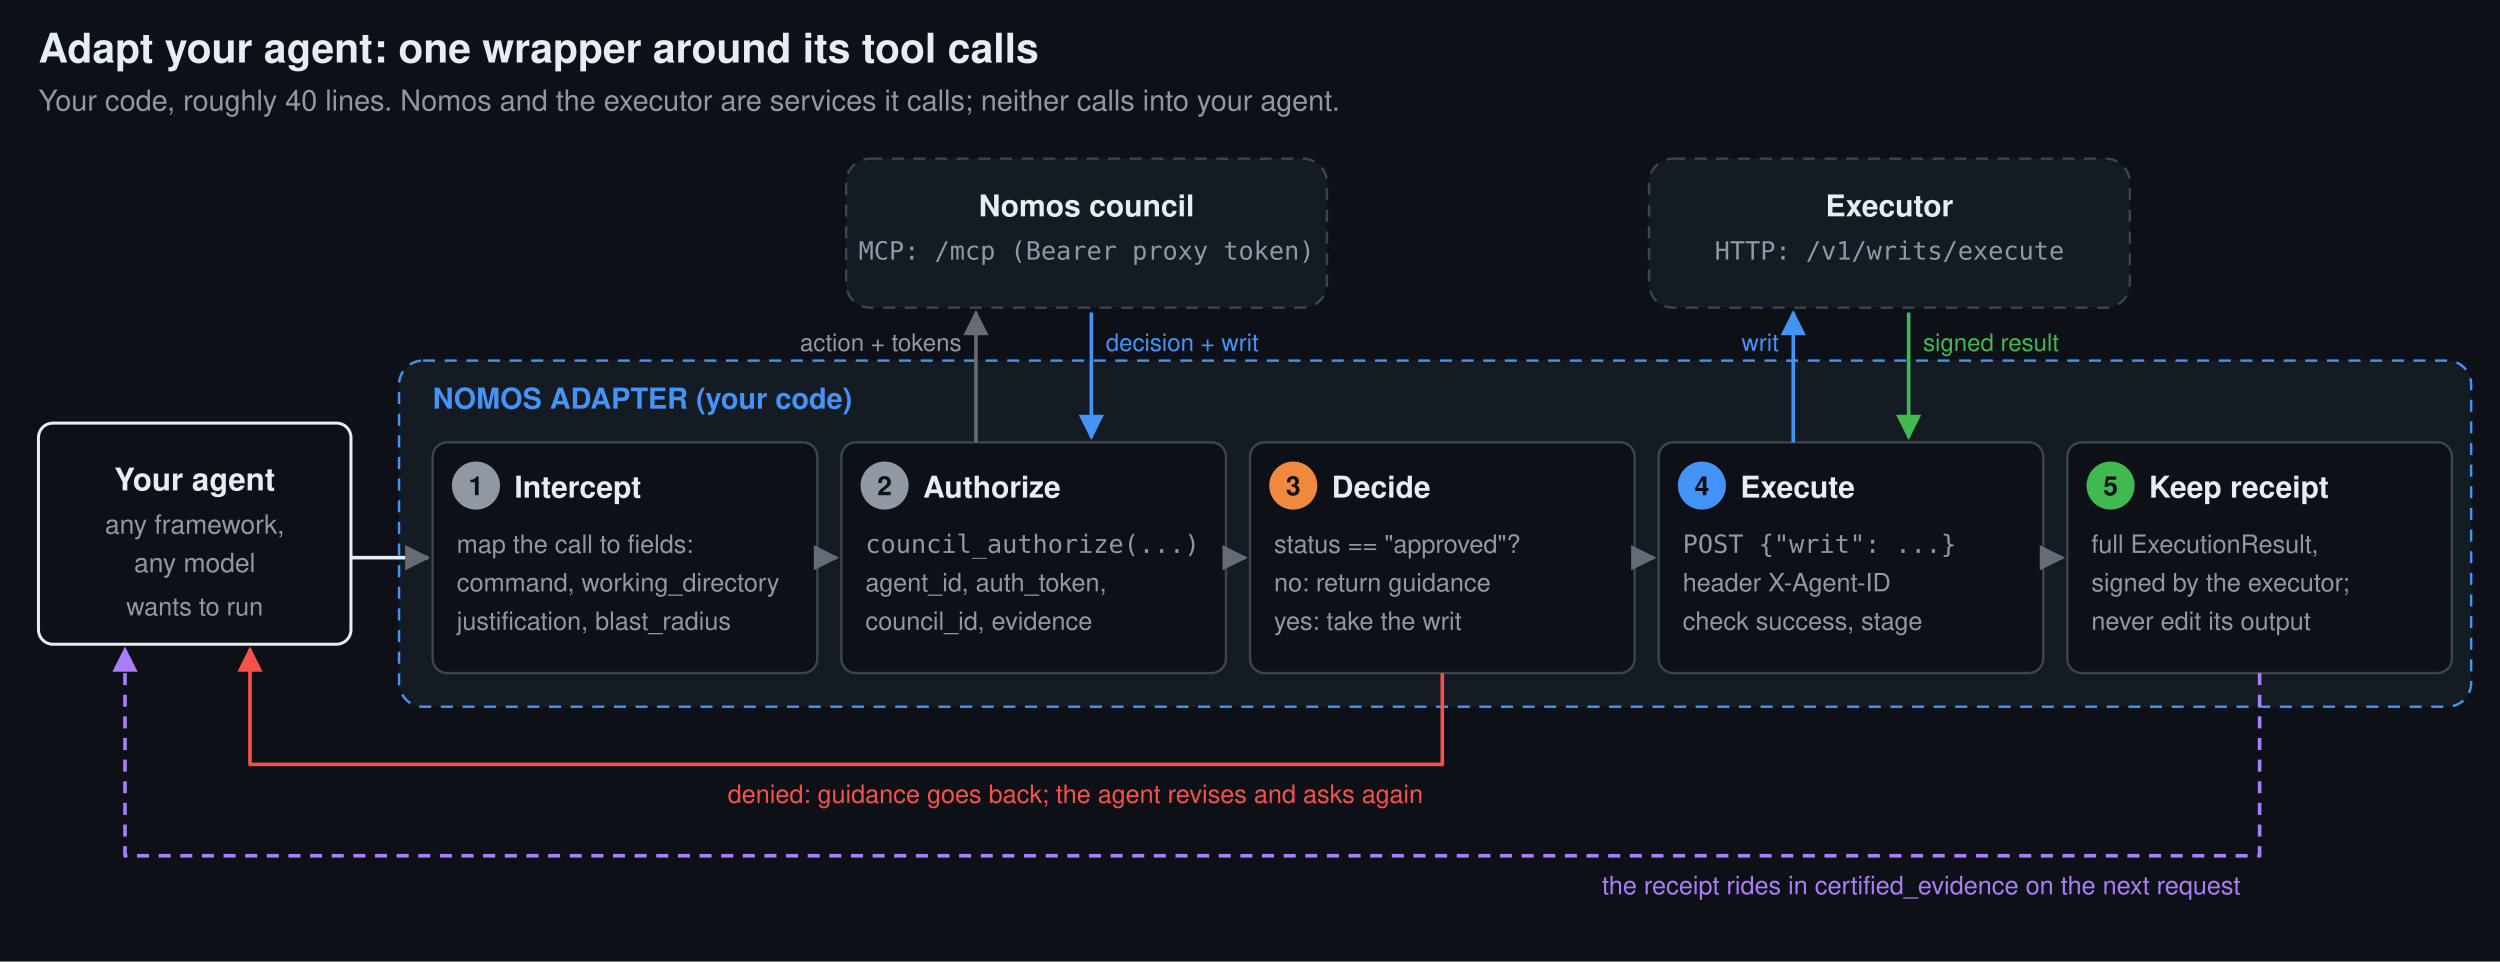
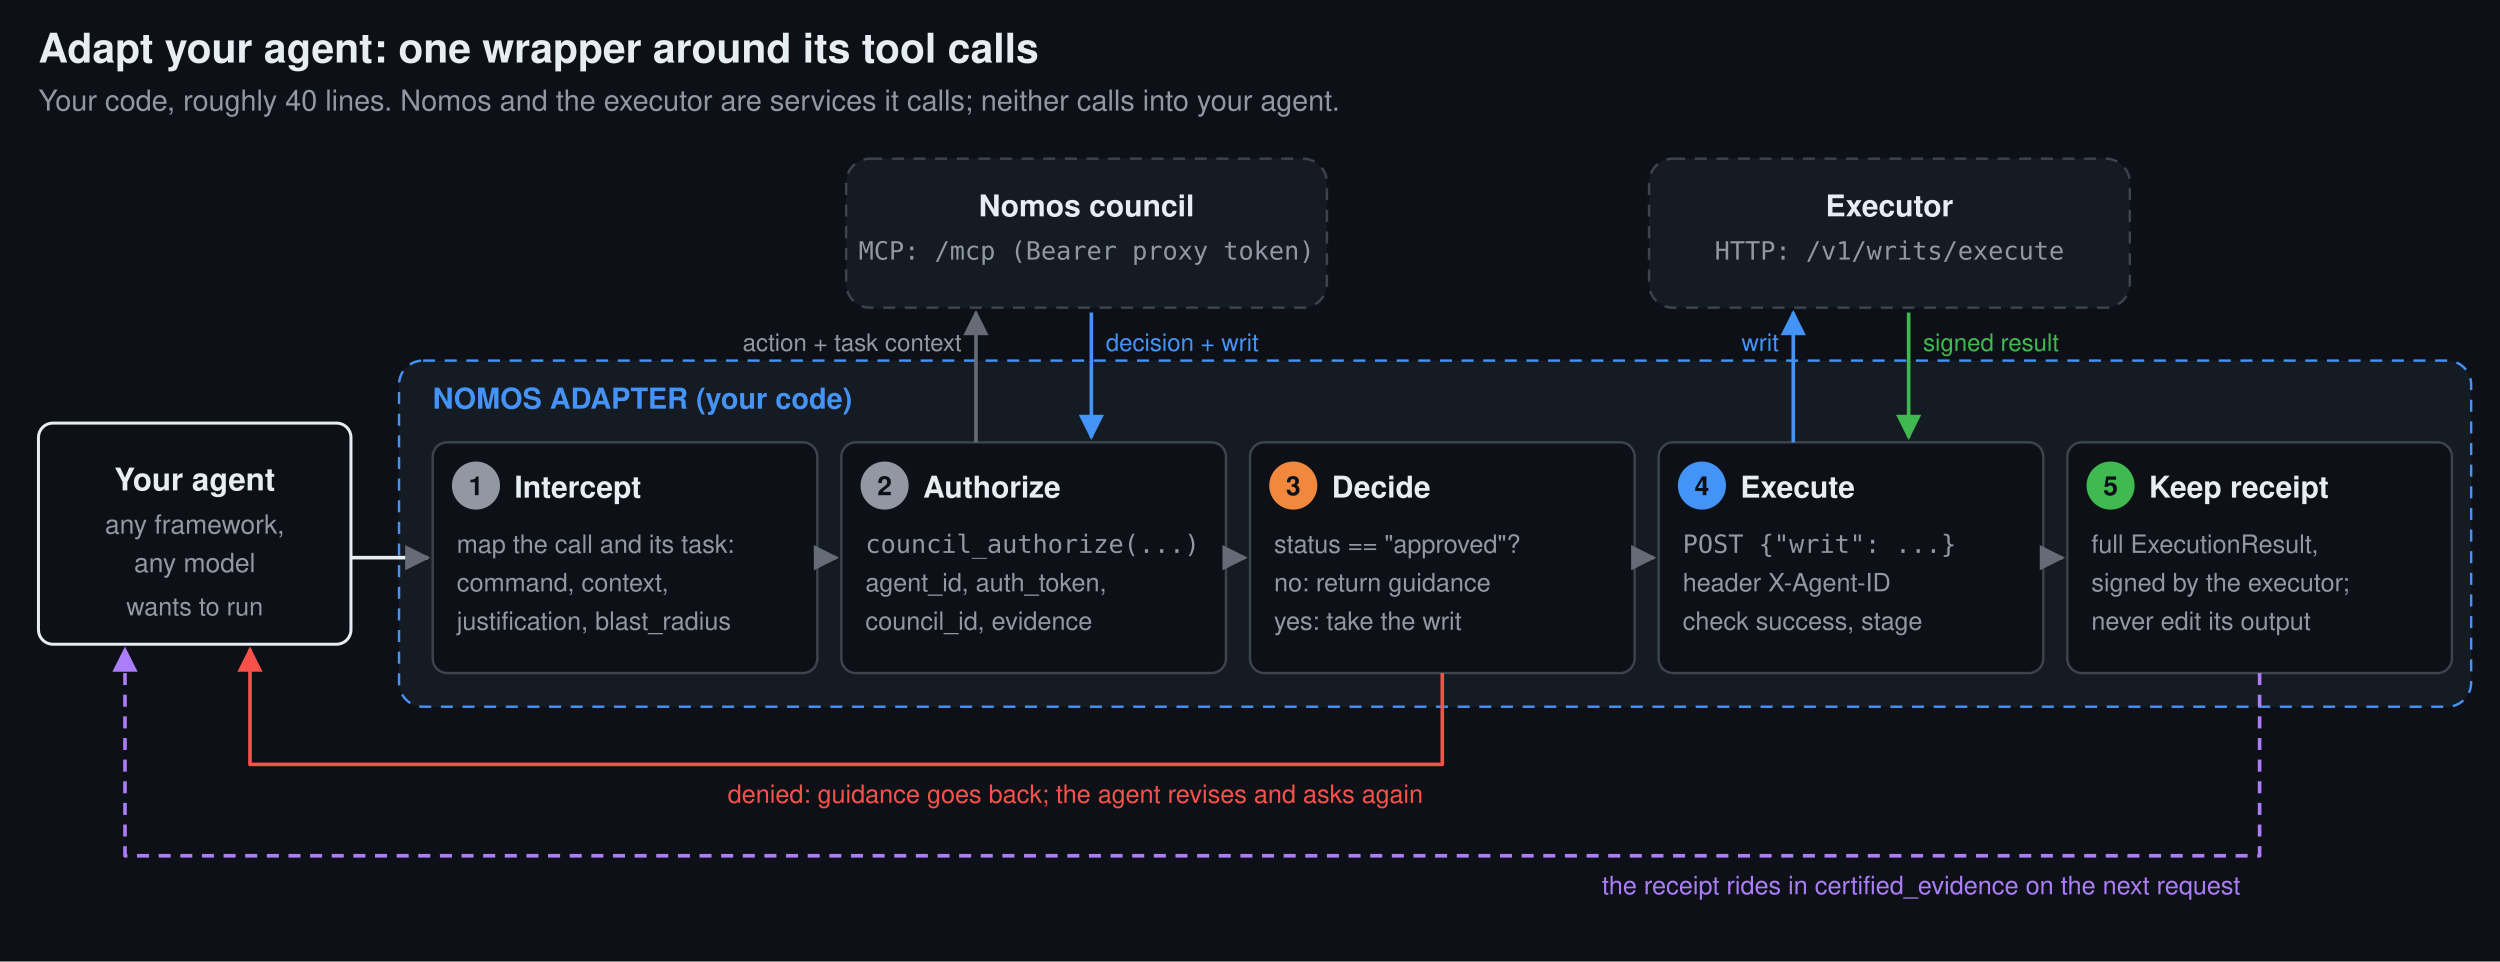
<svg xmlns="http://www.w3.org/2000/svg" viewBox="0 0 1040 400" width="1040" height="400" role="img">
  <defs>
    <marker id="arrow-edge" viewBox="0 0 10 10" refX="9" refY="5" markerWidth="7" markerHeight="7" orient="auto-start-reverse">
      <path d="M0 0L10 5L0 10z" fill="#656c76" />
    </marker>
    <marker id="arrow-blue" viewBox="0 0 10 10" refX="9" refY="5" markerWidth="7" markerHeight="7" orient="auto-start-reverse">
      <path d="M0 0L10 5L0 10z" fill="#4493f8" />
    </marker>
    <marker id="arrow-red" viewBox="0 0 10 10" refX="9" refY="5" markerWidth="7" markerHeight="7" orient="auto-start-reverse">
      <path d="M0 0L10 5L0 10z" fill="#f85149" />
    </marker>
    <marker id="arrow-green" viewBox="0 0 10 10" refX="9" refY="5" markerWidth="7" markerHeight="7" orient="auto-start-reverse">
      <path d="M0 0L10 5L0 10z" fill="#3fb950" />
    </marker>
    <marker id="arrow-purple" viewBox="0 0 10 10" refX="9" refY="5" markerWidth="7" markerHeight="7" orient="auto-start-reverse">
      <path d="M0 0L10 5L0 10z" fill="#ab7df8" />
    </marker>
  </defs>
  <rect width="1040" height="400" fill="#0d1117" />
  <text x="16" y="26" font-family="-apple-system, 'Segoe UI', Helvetica, Arial, sans-serif" font-size="17" font-weight="700" fill="#e6edf3" text-anchor="start">Adapt your agent: one wrapper around its tool calls</text>
  <text x="16" y="46" font-family="-apple-system, 'Segoe UI', Helvetica, Arial, sans-serif" font-size="12" font-weight="400" fill="#9198a1" text-anchor="start">Your code, roughly 40 lines. Nomos and the executor are services it calls; neither calls into your agent.</text>
  <rect x="352" y="66" width="200" height="62" rx="10" fill="#151b23" stroke="#3d444d" stroke-width="1.0" stroke-dasharray="5 4" />
  <text x="452" y="90" font-family="-apple-system, 'Segoe UI', Helvetica, Arial, sans-serif" font-size="12.5" font-weight="700" fill="#e6edf3" text-anchor="middle">Nomos council</text>
  <text x="452" y="108" font-family="ui-monospace, SFMono-Regular, Menlo, Consolas, monospace" font-size="10.5" font-weight="400" fill="#9198a1" text-anchor="middle">MCP: /mcp (Bearer proxy token)</text>
  <rect x="686" y="66" width="200" height="62" rx="10" fill="#151b23" stroke="#3d444d" stroke-width="1.0" stroke-dasharray="5 4" />
  <text x="786" y="90" font-family="-apple-system, 'Segoe UI', Helvetica, Arial, sans-serif" font-size="12.5" font-weight="700" fill="#e6edf3" text-anchor="middle">Executor</text>
  <text x="786" y="108" font-family="ui-monospace, SFMono-Regular, Menlo, Consolas, monospace" font-size="10.5" font-weight="400" fill="#9198a1" text-anchor="middle">HTTP: /v1/writs/execute</text>
  <rect x="16" y="176" width="130" height="92" rx="6" fill="#0d1117" stroke="#e6edf3" stroke-width="1.25" />
  <text x="81" y="204" font-family="-apple-system, 'Segoe UI', Helvetica, Arial, sans-serif" font-size="13" font-weight="700" fill="#e6edf3" text-anchor="middle">Your agent</text>
  <text x="81" y="222" font-family="-apple-system, 'Segoe UI', Helvetica, Arial, sans-serif" font-size="11" font-weight="400" fill="#9198a1" text-anchor="middle">any framework,</text>
  <text x="81" y="238" font-family="-apple-system, 'Segoe UI', Helvetica, Arial, sans-serif" font-size="11" font-weight="400" fill="#9198a1" text-anchor="middle">any model</text>
  <text x="81" y="256" font-family="-apple-system, 'Segoe UI', Helvetica, Arial, sans-serif" font-size="10.5" font-weight="400" fill="#9198a1" text-anchor="middle">wants to run</text>
  <rect x="166" y="150" width="862" height="144" rx="10" fill="#151b23" stroke="#4493f8" stroke-width="1.0" stroke-dasharray="5 4" />
  <text x="180" y="170" font-family="-apple-system, 'Segoe UI', Helvetica, Arial, sans-serif" font-size="12" font-weight="700" fill="#4493f8" text-anchor="start">NOMOS ADAPTER (your code)</text>
  <rect x="180" y="184" width="160" height="96" rx="6" fill="#0d1117" stroke="#3d444d" stroke-width="1.0" />
  <circle cx="198" cy="202" r="10" fill="#9198a1" />
  <text x="198" y="206" font-family="-apple-system, 'Segoe UI', Helvetica, Arial, sans-serif" font-size="11" font-weight="700" fill="#0d1117" text-anchor="middle">1</text>
  <text x="214" y="207" font-family="-apple-system, 'Segoe UI', Helvetica, Arial, sans-serif" font-size="12.5" font-weight="600" fill="#e6edf3" text-anchor="start">Intercept</text>
-   <text x="190" y="230" font-family="-apple-system, 'Segoe UI', Helvetica, Arial, sans-serif" font-size="10.5" font-weight="400" fill="#9198a1" text-anchor="start">map the call to fields:</text>
-   <text x="190" y="246" font-family="-apple-system, 'Segoe UI', Helvetica, Arial, sans-serif" font-size="10.5" font-weight="400" fill="#9198a1" text-anchor="start">command, working_directory</text>
+   <text x="190" y="230" font-family="-apple-system, 'Segoe UI', Helvetica, Arial, sans-serif" font-size="10.5" font-weight="400" fill="#9198a1" text-anchor="start">map the call and its task:</text>
+   <text x="190" y="246" font-family="-apple-system, 'Segoe UI', Helvetica, Arial, sans-serif" font-size="10.5" font-weight="400" fill="#9198a1" text-anchor="start">command, context,</text>
  <text x="190" y="262" font-family="-apple-system, 'Segoe UI', Helvetica, Arial, sans-serif" font-size="10.5" font-weight="400" fill="#9198a1" text-anchor="start">justification, blast_radius</text>
  <rect x="350" y="184" width="160" height="96" rx="6" fill="#0d1117" stroke="#3d444d" stroke-width="1.0" />
  <circle cx="368" cy="202" r="10" fill="#9198a1" />
  <text x="368" y="206" font-family="-apple-system, 'Segoe UI', Helvetica, Arial, sans-serif" font-size="11" font-weight="700" fill="#0d1117" text-anchor="middle">2</text>
  <text x="384" y="207" font-family="-apple-system, 'Segoe UI', Helvetica, Arial, sans-serif" font-size="12.5" font-weight="600" fill="#e6edf3" text-anchor="start">Authorize</text>
  <text x="360" y="230" font-family="ui-monospace, SFMono-Regular, Menlo, Consolas, monospace" font-size="10.5" font-weight="400" fill="#9198a1" text-anchor="start">council_authorize(...)</text>
  <text x="360" y="246" font-family="-apple-system, 'Segoe UI', Helvetica, Arial, sans-serif" font-size="10.5" font-weight="400" fill="#9198a1" text-anchor="start">agent_id, auth_token,</text>
  <text x="360" y="262" font-family="-apple-system, 'Segoe UI', Helvetica, Arial, sans-serif" font-size="10.5" font-weight="400" fill="#9198a1" text-anchor="start">council_id, evidence</text>
  <path d="M340 232H348" fill="none" stroke="#656c76" stroke-width="1.5" stroke-linejoin="round" marker-end="url(#arrow-edge)" />
  <rect x="520" y="184" width="160" height="96" rx="6" fill="#0d1117" stroke="#3d444d" stroke-width="1.0" />
  <circle cx="538" cy="202" r="10" fill="#f0883e" />
  <text x="538" y="206" font-family="-apple-system, 'Segoe UI', Helvetica, Arial, sans-serif" font-size="11" font-weight="700" fill="#0d1117" text-anchor="middle">3</text>
  <text x="554" y="207" font-family="-apple-system, 'Segoe UI', Helvetica, Arial, sans-serif" font-size="12.5" font-weight="600" fill="#e6edf3" text-anchor="start">Decide</text>
  <text x="530" y="230" font-family="-apple-system, 'Segoe UI', Helvetica, Arial, sans-serif" font-size="10.5" font-weight="400" fill="#9198a1" text-anchor="start">status == "approved"?</text>
  <text x="530" y="246" font-family="-apple-system, 'Segoe UI', Helvetica, Arial, sans-serif" font-size="10.5" font-weight="400" fill="#9198a1" text-anchor="start">no: return guidance</text>
  <text x="530" y="262" font-family="-apple-system, 'Segoe UI', Helvetica, Arial, sans-serif" font-size="10.5" font-weight="400" fill="#9198a1" text-anchor="start">yes: take the writ</text>
  <path d="M510 232H518" fill="none" stroke="#656c76" stroke-width="1.5" stroke-linejoin="round" marker-end="url(#arrow-edge)" />
  <rect x="690" y="184" width="160" height="96" rx="6" fill="#0d1117" stroke="#3d444d" stroke-width="1.0" />
  <circle cx="708" cy="202" r="10" fill="#4493f8" />
  <text x="708" y="206" font-family="-apple-system, 'Segoe UI', Helvetica, Arial, sans-serif" font-size="11" font-weight="700" fill="#0d1117" text-anchor="middle">4</text>
  <text x="724" y="207" font-family="-apple-system, 'Segoe UI', Helvetica, Arial, sans-serif" font-size="12.5" font-weight="600" fill="#e6edf3" text-anchor="start">Execute</text>
  <text x="700" y="230" font-family="ui-monospace, SFMono-Regular, Menlo, Consolas, monospace" font-size="10.5" font-weight="400" fill="#9198a1" text-anchor="start">POST {"writ": ...}</text>
  <text x="700" y="246" font-family="-apple-system, 'Segoe UI', Helvetica, Arial, sans-serif" font-size="10.5" font-weight="400" fill="#9198a1" text-anchor="start">header X-Agent-ID</text>
  <text x="700" y="262" font-family="-apple-system, 'Segoe UI', Helvetica, Arial, sans-serif" font-size="10.5" font-weight="400" fill="#9198a1" text-anchor="start">check success, stage</text>
  <path d="M680 232H688" fill="none" stroke="#656c76" stroke-width="1.5" stroke-linejoin="round" marker-end="url(#arrow-edge)" />
  <rect x="860" y="184" width="160" height="96" rx="6" fill="#0d1117" stroke="#3d444d" stroke-width="1.0" />
  <circle cx="878" cy="202" r="10" fill="#3fb950" />
  <text x="878" y="206" font-family="-apple-system, 'Segoe UI', Helvetica, Arial, sans-serif" font-size="11" font-weight="700" fill="#0d1117" text-anchor="middle">5</text>
  <text x="894" y="207" font-family="-apple-system, 'Segoe UI', Helvetica, Arial, sans-serif" font-size="12.5" font-weight="600" fill="#e6edf3" text-anchor="start">Keep receipt</text>
  <text x="870" y="230" font-family="-apple-system, 'Segoe UI', Helvetica, Arial, sans-serif" font-size="10.5" font-weight="400" fill="#9198a1" text-anchor="start">full ExecutionResult,</text>
  <text x="870" y="246" font-family="-apple-system, 'Segoe UI', Helvetica, Arial, sans-serif" font-size="10.5" font-weight="400" fill="#9198a1" text-anchor="start">signed by the executor;</text>
  <text x="870" y="262" font-family="-apple-system, 'Segoe UI', Helvetica, Arial, sans-serif" font-size="10.5" font-weight="400" fill="#9198a1" text-anchor="start">never edit its output</text>
  <path d="M850 232H858" fill="none" stroke="#656c76" stroke-width="1.5" stroke-linejoin="round" marker-end="url(#arrow-edge)" />
  <path d="M146 232H178" fill="none" stroke="#e6edf3" stroke-width="1.5" stroke-linejoin="round" marker-end="url(#arrow-edge)" />
  <path d="M406.0 184V130" fill="none" stroke="#656c76" stroke-width="1.5" stroke-linejoin="round" marker-end="url(#arrow-edge)" />
-   <text x="400.0" y="146" font-family="-apple-system, 'Segoe UI', Helvetica, Arial, sans-serif" font-size="10" font-weight="400" fill="#9198a1" text-anchor="end">action + tokens</text>
+   <text x="400.0" y="146" font-family="-apple-system, 'Segoe UI', Helvetica, Arial, sans-serif" font-size="10" font-weight="400" fill="#9198a1" text-anchor="end">action + task context</text>
  <path d="M454.0 130V182" fill="none" stroke="#4493f8" stroke-width="1.5" stroke-linejoin="round" marker-end="url(#arrow-blue)" />
  <text x="460.0" y="146" font-family="-apple-system, 'Segoe UI', Helvetica, Arial, sans-serif" font-size="10" font-weight="400" fill="#4493f8" text-anchor="start">decision + writ</text>
  <path d="M746.0 184V130" fill="none" stroke="#4493f8" stroke-width="1.5" stroke-linejoin="round" marker-end="url(#arrow-blue)" />
  <text x="740.0" y="146" font-family="-apple-system, 'Segoe UI', Helvetica, Arial, sans-serif" font-size="10" font-weight="400" fill="#4493f8" text-anchor="end">writ</text>
  <path d="M794.0 130V182" fill="none" stroke="#3fb950" stroke-width="1.5" stroke-linejoin="round" marker-end="url(#arrow-green)" />
  <text x="800.0" y="146" font-family="-apple-system, 'Segoe UI', Helvetica, Arial, sans-serif" font-size="10" font-weight="400" fill="#3fb950" text-anchor="start">signed result</text>
  <path d="M600.0 280V318H104V270" fill="none" stroke="#f85149" stroke-width="1.5" stroke-linejoin="round" marker-end="url(#arrow-red)" />
  <text x="592.0" y="334" font-family="-apple-system, 'Segoe UI', Helvetica, Arial, sans-serif" font-size="10.5" font-weight="400" fill="#f85149" text-anchor="end">denied: guidance goes back; the agent revises and asks again</text>
  <path d="M940.0 280V356H52V270" fill="none" stroke="#ab7df8" stroke-width="1.5" stroke-linejoin="round" stroke-dasharray="5 4" marker-end="url(#arrow-purple)" />
  <text x="932.0" y="372" font-family="-apple-system, 'Segoe UI', Helvetica, Arial, sans-serif" font-size="10.5" font-weight="400" fill="#ab7df8" text-anchor="end">the receipt rides in certified_evidence on the next request</text>
</svg>
